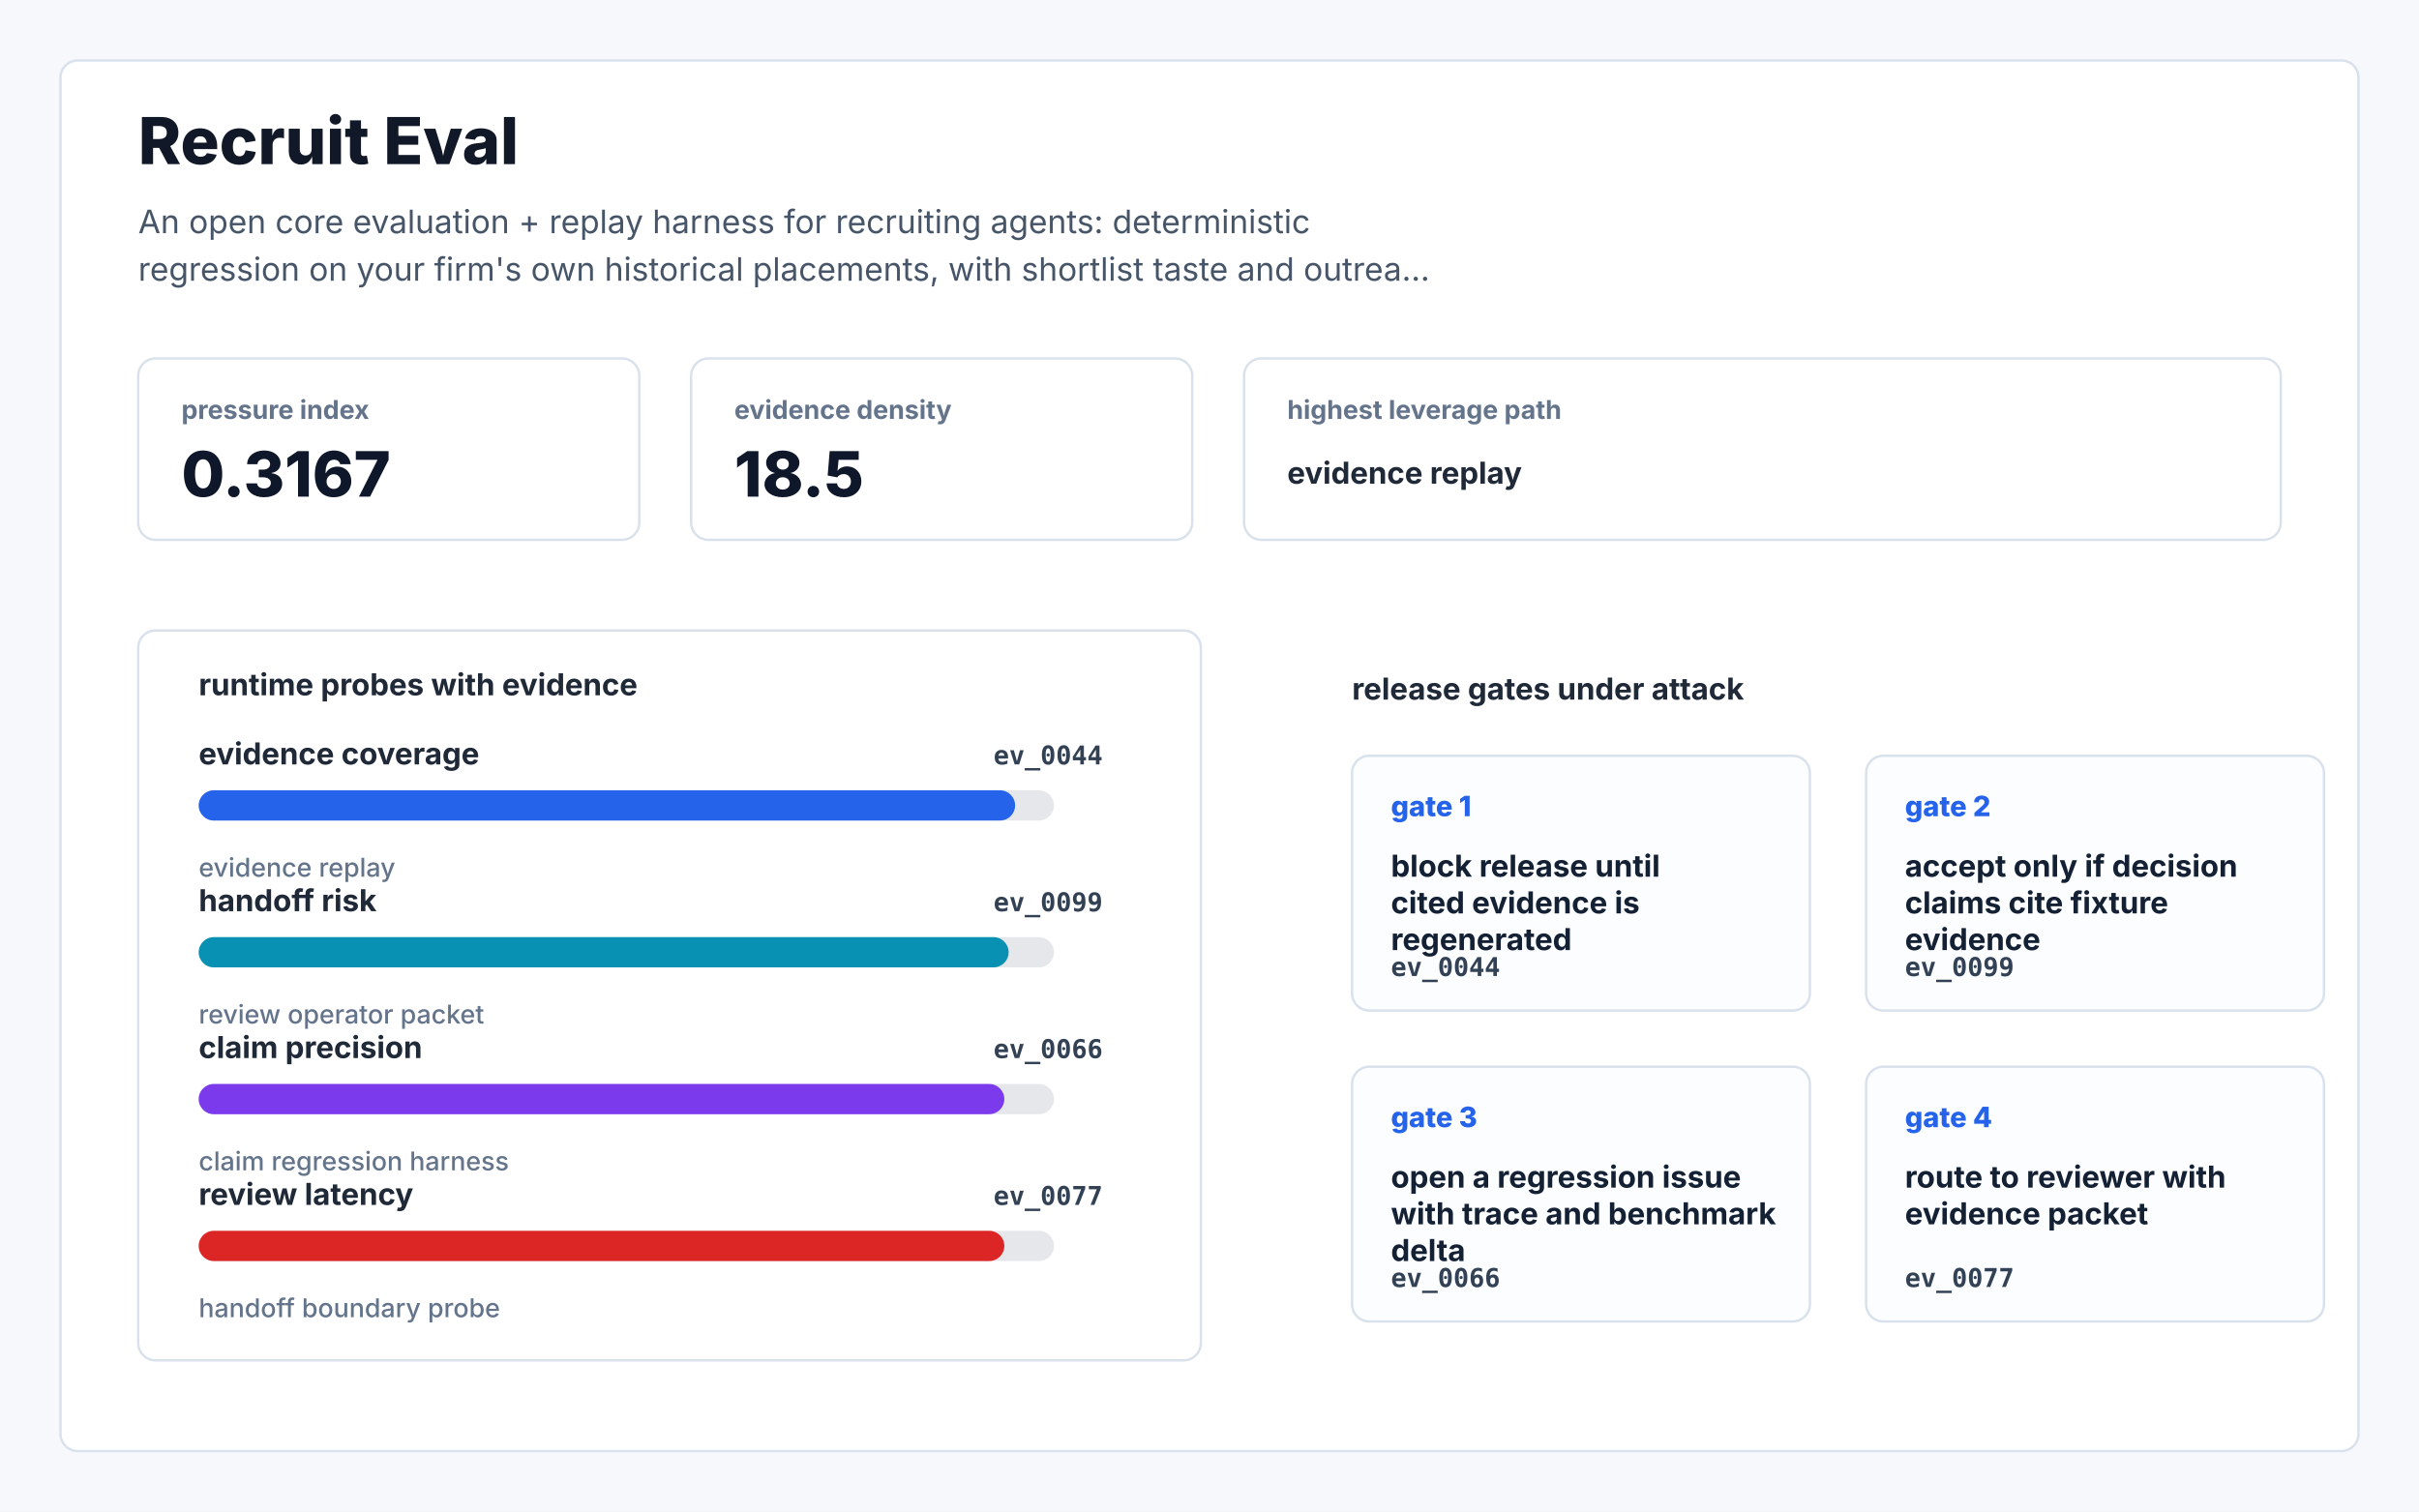
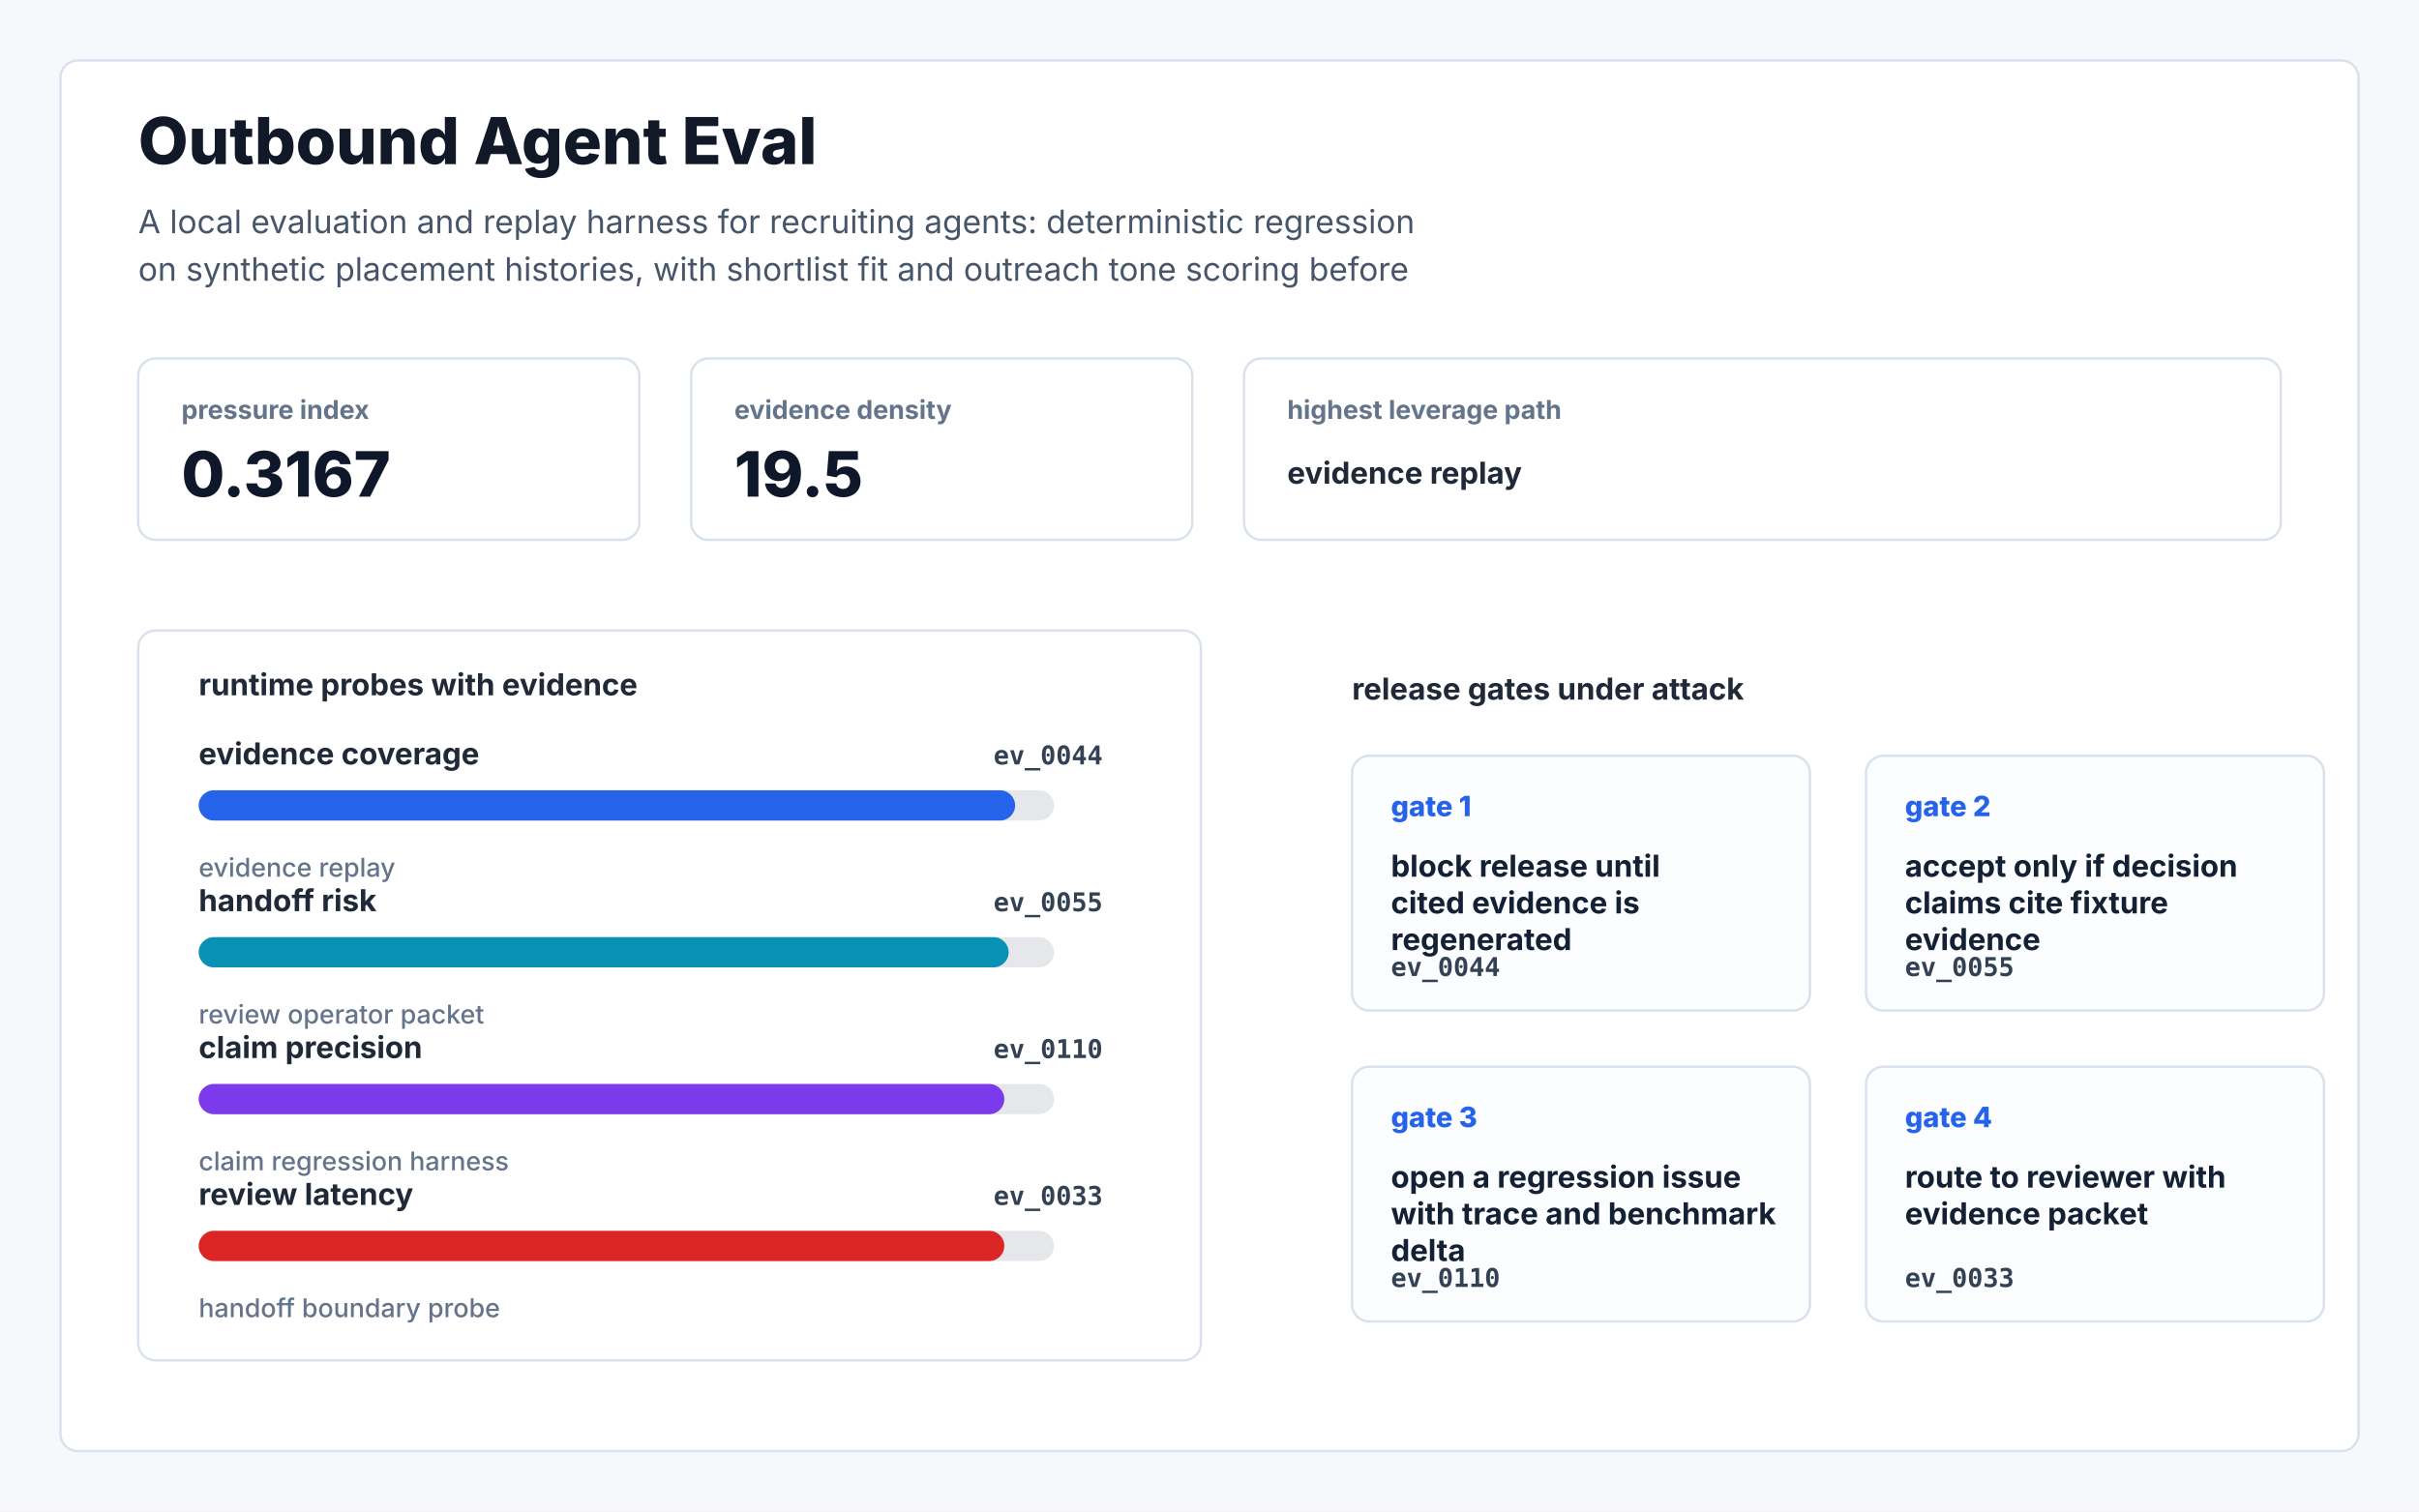
- <svg xmlns="http://www.w3.org/2000/svg" width="1120" height="700" viewBox="0 0 1120 700" role="img" aria-label="Recruit Eval visual evidence dashboard">
+ <svg xmlns="http://www.w3.org/2000/svg" width="1120" height="700" viewBox="0 0 1120 700" role="img" aria-label="Outbound Agent Eval visual evidence dashboard">
  <defs>
    <style>
      .bg { fill:#f7f8fb; }
      .panel { fill:#ffffff; stroke:#d8e1ec; stroke-width:1.1; }
      .card { fill:#ffffff; stroke:#d8e1ec; stroke-width:1.1; }
      .actioncard { fill:#fbfdff; stroke:#d8e1ec; stroke-width:1.1; }
      .title { font:760 30px -apple-system,BlinkMacSystemFont,"Segoe UI",sans-serif; fill:#111827; }
      .sub { font:420 15px -apple-system,BlinkMacSystemFont,"Segoe UI",sans-serif; fill:#475569; }
      .label { font:700 14px -apple-system,BlinkMacSystemFont,"Segoe UI",sans-serif; fill:#1f2937; }
      .caption { font:500 12px -apple-system,BlinkMacSystemFont,"Segoe UI",sans-serif; fill:#64748b; }
      .small { font:650 12px -apple-system,BlinkMacSystemFont,"Segoe UI",sans-serif; fill:#64748b; }
      .metric { font:780 29px -apple-system,BlinkMacSystemFont,"Segoe UI",sans-serif; fill:#0f172a; }
      .rank { font:760 13px -apple-system,BlinkMacSystemFont,"Segoe UI",sans-serif; fill:#2563eb; }
      .cardtext { font:650 14px -apple-system,BlinkMacSystemFont,"Segoe UI",sans-serif; fill:#142033; }
      .mono { font:700 12px ui-monospace,SFMono-Regular,Menlo,monospace; fill:#334155; }
    </style>
  </defs>
  <rect class="bg" width="1120" height="700" />
  <rect class="panel" x="28" y="28" width="1064" height="644" rx="8" />
-   <text class="title" x="64" y="76">Recruit Eval</text>
+   <text class="title" x="64" y="76">Outbound Agent Eval</text>
  <text class="sub" x="64" y="108">
-     <tspan x="64" dy="0">An open core evaluation + replay harness for recruiting agents: deterministic</tspan>
-     <tspan x="64" dy="22">regression on your firm's own historical placements, with shortlist taste and outrea...</tspan>
+     <tspan x="64" dy="0">A local evaluation and replay harness for recruiting agents: deterministic regression</tspan>
+     <tspan x="64" dy="22">on synthetic placement histories, with shortlist fit and outreach tone scoring before</tspan>
  </text>
  <rect class="card" x="64" y="166" width="232" height="84" rx="8" />
  <text class="small" x="84" y="194">pressure index</text>
  <text class="metric" x="84" y="230">0.3167</text>
  <rect class="card" x="320" y="166" width="232" height="84" rx="8" />
  <text class="small" x="340" y="194">evidence density</text>
-   <text class="metric" x="340" y="230">18.5</text>
+   <text class="metric" x="340" y="230">19.5</text>
  <rect class="card" x="576" y="166" width="480" height="84" rx="8" />
  <text class="small" x="596" y="194">highest leverage path</text>
  <text class="label" x="596" y="224">
    <tspan x="596" dy="0">evidence replay</tspan>
  </text>
  <rect class="card" x="64" y="292" width="492" height="338" rx="8" />
  <text class="label" x="92" y="322">runtime probes with evidence</text>
  <text x="92" y="354" class="label">evidence coverage</text>
  <text x="460" y="354" class="mono">ev_0044</text>
  <rect x="92" y="366" width="396" height="14" rx="7" fill="#e5e7eb" />
  <rect x="92" y="366" width="378" height="14" rx="7" fill="#2563eb" />
  <text x="92" y="406" class="caption">evidence replay</text>
  <text x="92" y="422" class="label">handoff risk</text>
-   <text x="460" y="422" class="mono">ev_0099</text>
+   <text x="460" y="422" class="mono">ev_0055</text>
  <rect x="92" y="434" width="396" height="14" rx="7" fill="#e5e7eb" />
  <rect x="92" y="434" width="375" height="14" rx="7" fill="#0891b2" />
  <text x="92" y="474" class="caption">review operator packet</text>
  <text x="92" y="490" class="label">claim precision</text>
-   <text x="460" y="490" class="mono">ev_0066</text>
+   <text x="460" y="490" class="mono">ev_0110</text>
  <rect x="92" y="502" width="396" height="14" rx="7" fill="#e5e7eb" />
  <rect x="92" y="502" width="373" height="14" rx="7" fill="#7c3aed" />
  <text x="92" y="542" class="caption">claim regression harness</text>
  <text x="92" y="558" class="label">review latency</text>
-   <text x="460" y="558" class="mono">ev_0077</text>
+   <text x="460" y="558" class="mono">ev_0033</text>
  <rect x="92" y="570" width="396" height="14" rx="7" fill="#e5e7eb" />
  <rect x="92" y="570" width="373" height="14" rx="7" fill="#dc2626" />
  <text x="92" y="610" class="caption">handoff boundary probe</text>
  <text class="label" x="626" y="324">release gates under attack</text>
  <rect class="actioncard" x="626" y="350" width="212" height="118" rx="8" />
  <text class="rank" x="644" y="378">gate 1</text>
  <text class="cardtext" x="644" y="406">
    <tspan x="644" dy="0">block release until</tspan>
    <tspan x="644" dy="17">cited evidence is</tspan>
    <tspan x="644" dy="17">regenerated</tspan>
  </text>
  <text class="mono" x="644" y="452">ev_0044</text>
  <rect class="actioncard" x="864" y="350" width="212" height="118" rx="8" />
  <text class="rank" x="882" y="378">gate 2</text>
  <text class="cardtext" x="882" y="406">
    <tspan x="882" dy="0">accept only if decision</tspan>
    <tspan x="882" dy="17">claims cite fixture</tspan>
    <tspan x="882" dy="17">evidence</tspan>
  </text>
-   <text class="mono" x="882" y="452">ev_0099</text>
+   <text class="mono" x="882" y="452">ev_0055</text>
  <rect class="actioncard" x="626" y="494" width="212" height="118" rx="8" />
  <text class="rank" x="644" y="522">gate 3</text>
  <text class="cardtext" x="644" y="550">
    <tspan x="644" dy="0">open a regression issue</tspan>
    <tspan x="644" dy="17">with trace and benchmark</tspan>
    <tspan x="644" dy="17">delta</tspan>
  </text>
-   <text class="mono" x="644" y="596">ev_0066</text>
+   <text class="mono" x="644" y="596">ev_0110</text>
  <rect class="actioncard" x="864" y="494" width="212" height="118" rx="8" />
  <text class="rank" x="882" y="522">gate 4</text>
  <text class="cardtext" x="882" y="550">
    <tspan x="882" dy="0">route to reviewer with</tspan>
    <tspan x="882" dy="17">evidence packet</tspan>
  </text>
-   <text class="mono" x="882" y="596">ev_0077</text>
+   <text class="mono" x="882" y="596">ev_0033</text>
</svg>
